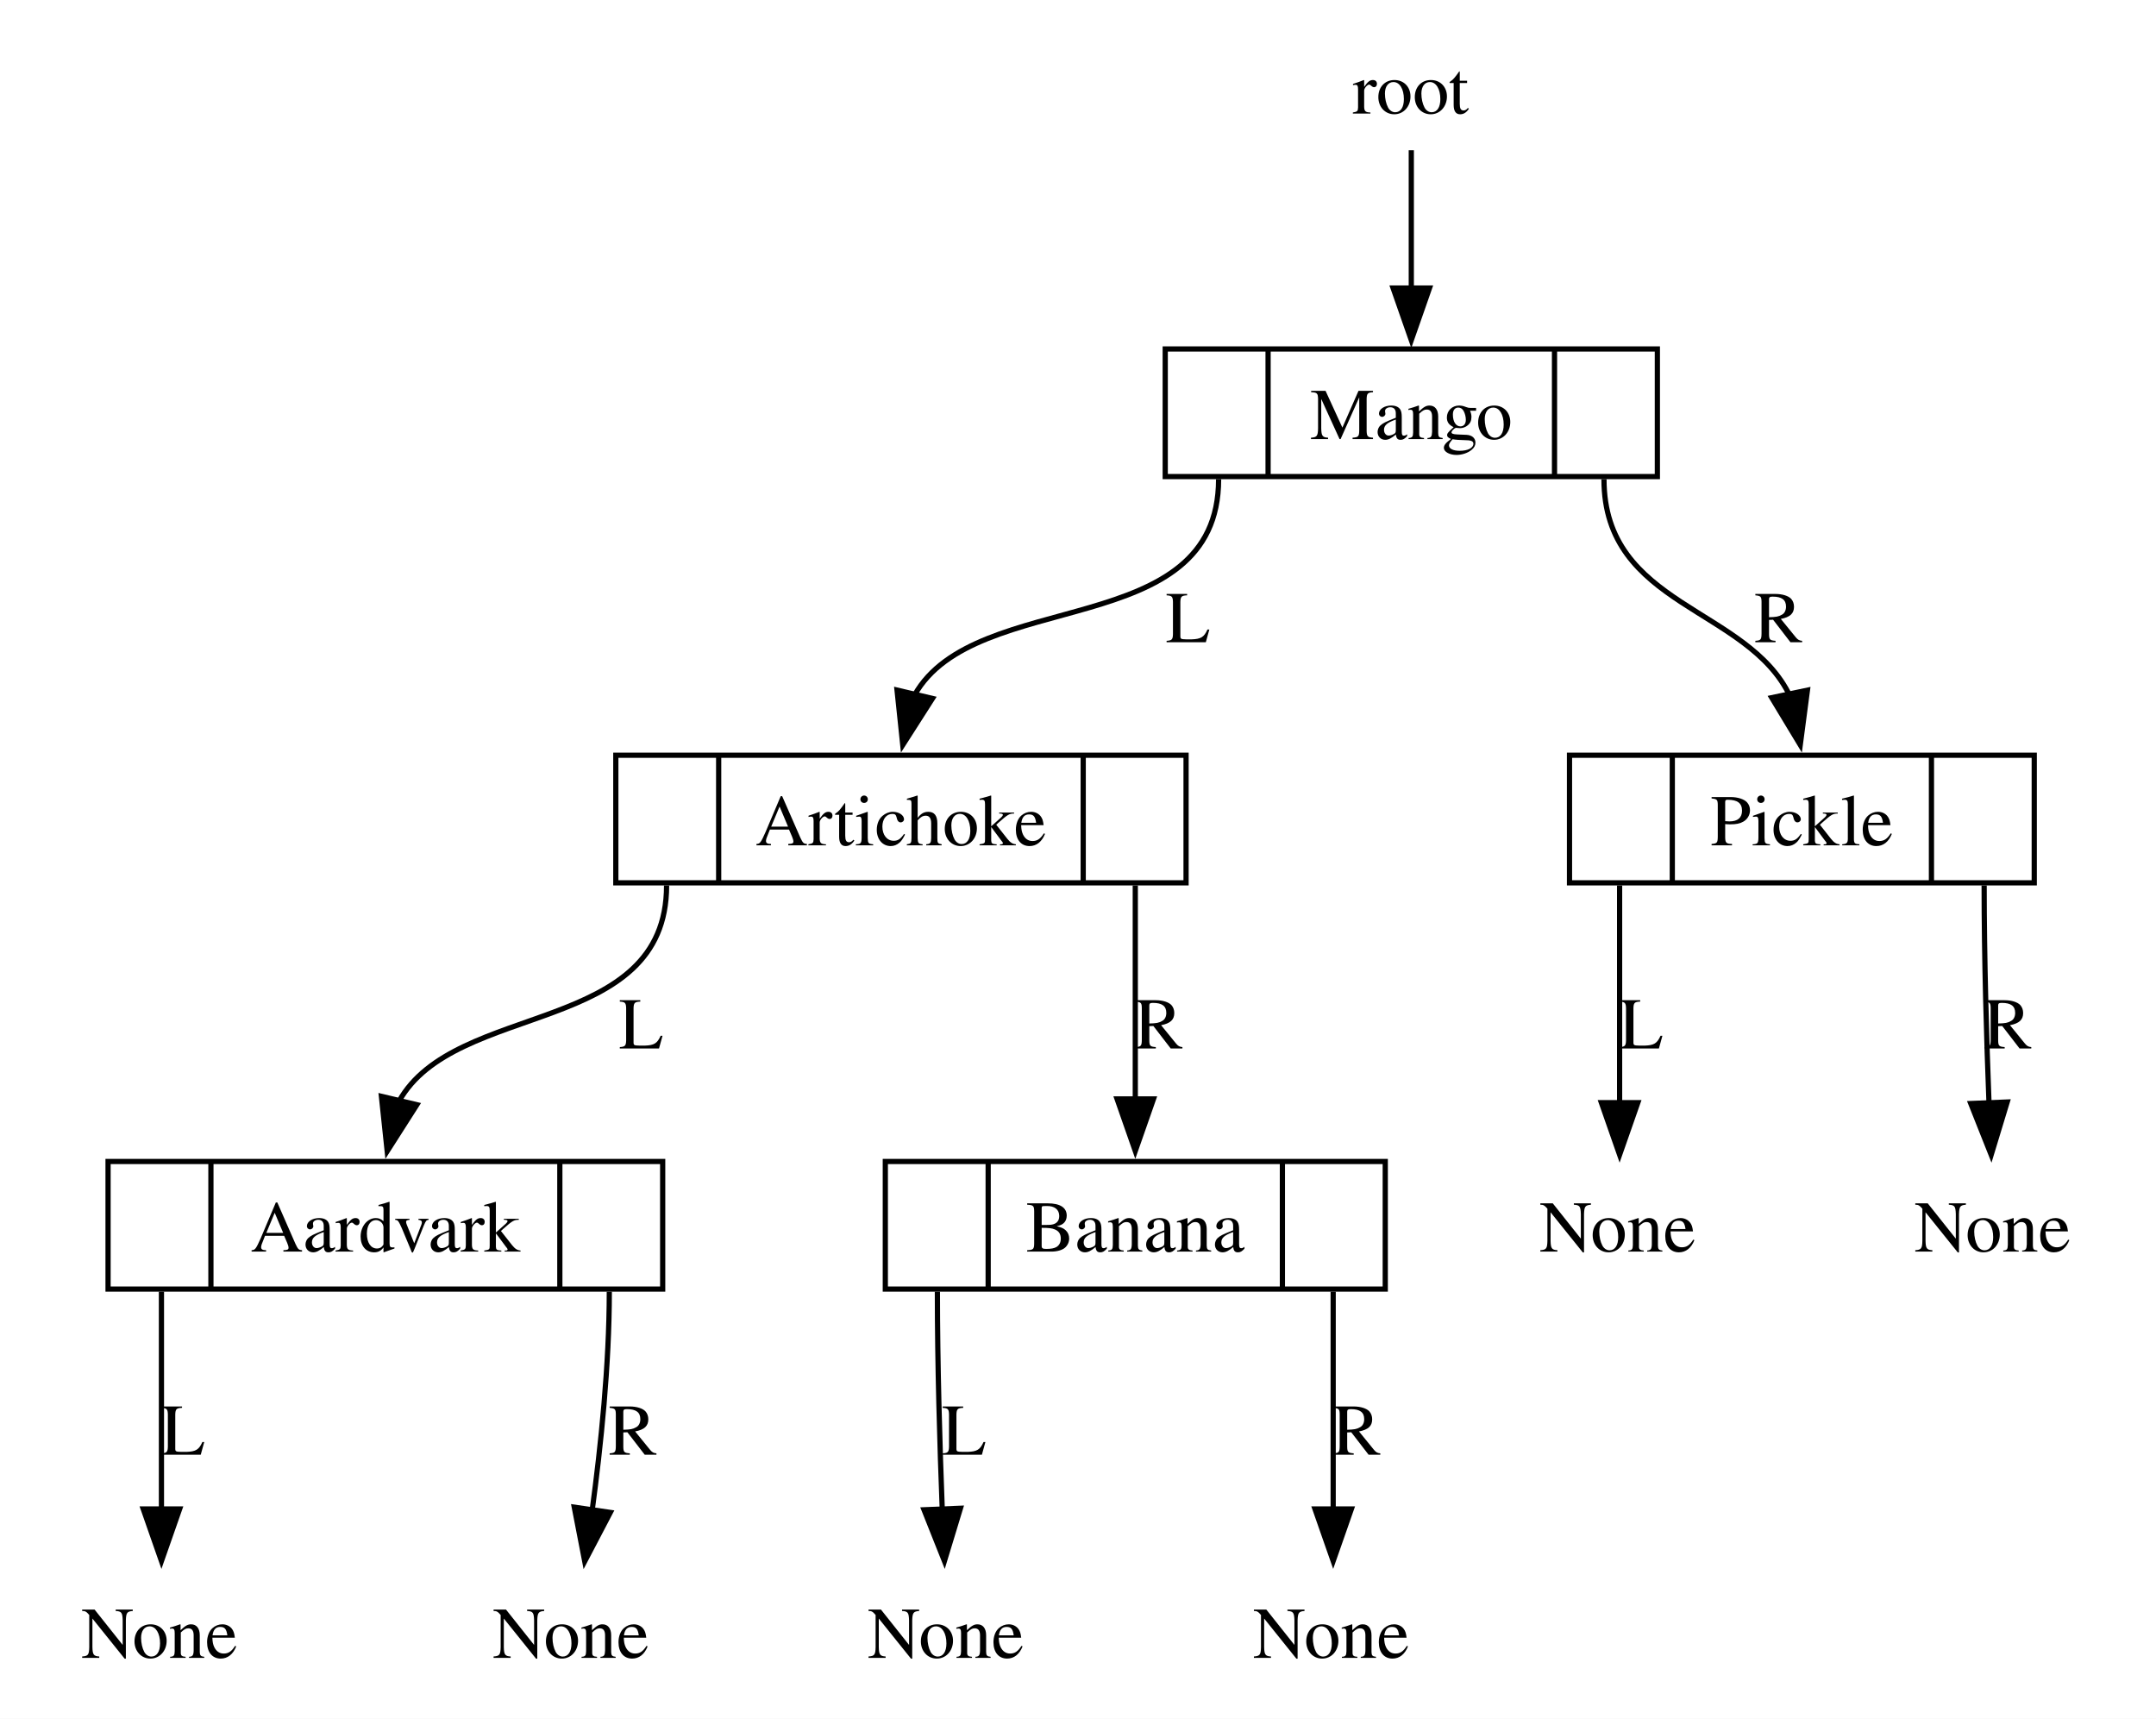
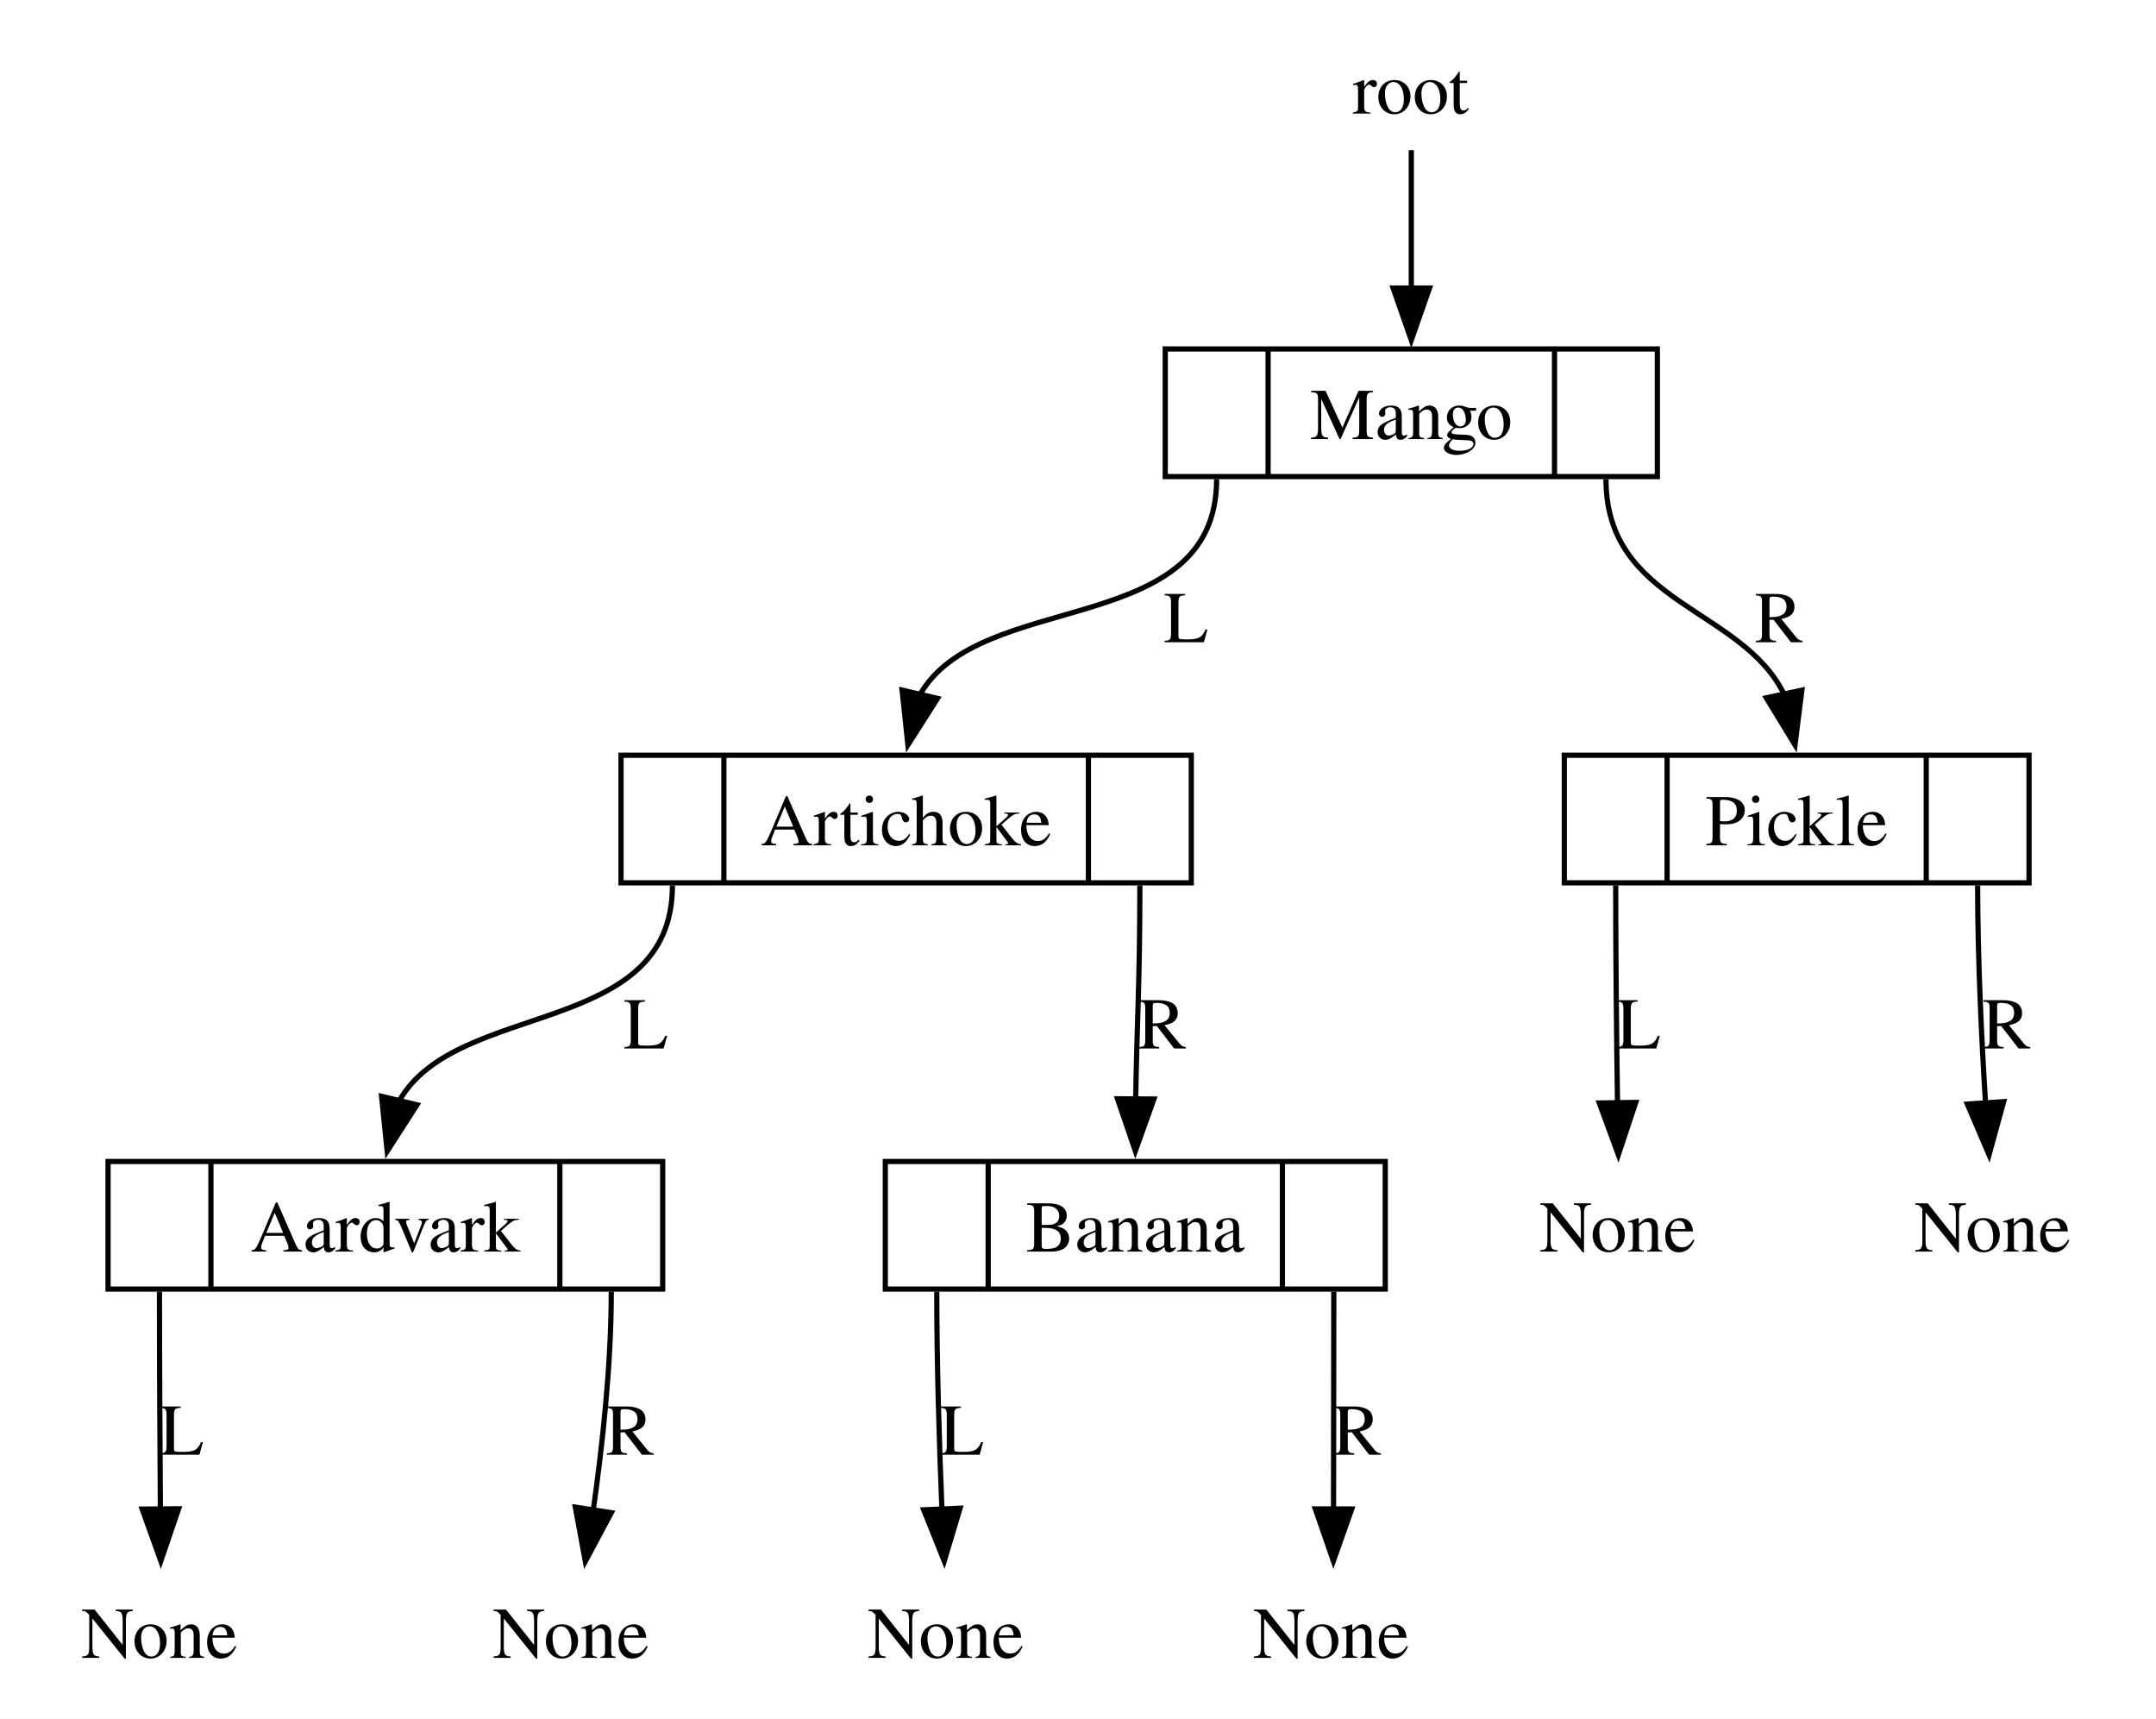
<svg xmlns="http://www.w3.org/2000/svg" width="414pt" height="330pt" viewBox="0.00 0.00 414.00 330.00">
  <g id="graph0" class="graph" transform="scale(1 1) rotate(0) translate(4 326)">
    <polygon fill="white" stroke="none" points="-4,4 -4,-326 410,-326 410,4 -4,4" />
    <g id="node1" class="node">
      <polygon fill="none" stroke="black" stroke-width="0" points="240,-297 240,-321.5 294,-321.5 294,-297 240,-297" />
      <text text-anchor="middle" x="266.88" y="-304.2" font-family="Times,serif" font-size="14.00">root</text>
    </g>
    <g id="node2" class="node">
      <polygon fill="none" stroke="black" points="219.75,-234.5 219.75,-259 314.25,-259 314.25,-234.5 219.75,-234.5" />
      <text text-anchor="middle" x="229.62" y="-241.7" font-family="Times,serif" font-size="14.00"> </text>
      <polyline fill="none" stroke="black" points="239.5,-234.5 239.5,-259" />
      <text text-anchor="middle" x="267" y="-241.7" font-family="Times,serif" font-size="14.00">Mango</text>
      <polyline fill="none" stroke="black" points="294.5,-234.5 294.5,-259" />
      <text text-anchor="middle" x="304.38" y="-241.7" font-family="Times,serif" font-size="14.00"> </text>
    </g>
    <g id="edge1" class="edge">
      <path fill="none" stroke="black" d="M267,-297.15C267,-289.74 267,-279.73 267,-270.65" />
      <polygon fill="black" stroke="black" points="270.5,-270.7 267,-260.7 263.5,-270.7 270.5,-270.7" />
    </g>
    <g id="node3" class="node">
-       <polygon fill="none" stroke="black" points="114.25,-156.5 114.25,-181 223.75,-181 223.75,-156.5 114.25,-156.5" />
-       <text text-anchor="middle" x="124.12" y="-163.7" font-family="Times,serif" font-size="14.00"> </text>
-       <polyline fill="none" stroke="black" points="134,-156.5 134,-181" />
-       <text text-anchor="middle" x="169" y="-163.7" font-family="Times,serif" font-size="14.00">Artichoke</text>
-       <polyline fill="none" stroke="black" points="204,-156.5 204,-181" />
-       <text text-anchor="middle" x="213.88" y="-163.7" font-family="Times,serif" font-size="14.00"> </text>
+       <polygon fill="none" stroke="black" points="115.25,-156.5 115.25,-181 224.75,-181 224.75,-156.5 115.25,-156.5" />
+       <text text-anchor="middle" x="125.12" y="-163.7" font-family="Times,serif" font-size="14.00"> </text>
+       <polyline fill="none" stroke="black" points="135,-156.5 135,-181" />
+       <text text-anchor="middle" x="170" y="-163.7" font-family="Times,serif" font-size="14.00">Artichoke</text>
+       <polyline fill="none" stroke="black" points="205,-156.5 205,-181" />
+       <text text-anchor="middle" x="214.88" y="-163.7" font-family="Times,serif" font-size="14.00"> </text>
    </g>
    <g id="edge2" class="edge">
-       <path fill="none" stroke="black" d="M230,-234C230,-202.7 183.3,-213.37 171.62,-192.56" />
-       <polygon fill="black" stroke="black" points="175.06,-191.9 169.35,-182.97 168.25,-193.51 175.06,-191.9" />
-       <text text-anchor="middle" x="224.12" y="-202.7" font-family="Times,serif" font-size="14.00">L</text>
+       <path fill="none" stroke="black" d="M229.62,-234C229.62,-203.11 183.97,-213.11 172.56,-192.45" />
+       <polygon fill="black" stroke="black" points="176.03,-191.91 170.34,-182.97 169.22,-193.51 176.03,-191.91" />
+       <text text-anchor="middle" x="223.75" y="-202.7" font-family="Times,serif" font-size="14.00">L</text>
    </g>
    <g id="node10" class="node">
-       <polygon fill="none" stroke="black" points="297.38,-156.5 297.38,-181 386.62,-181 386.62,-156.5 297.38,-156.5" />
-       <text text-anchor="middle" x="307.25" y="-163.7" font-family="Times,serif" font-size="14.00"> </text>
-       <polyline fill="none" stroke="black" points="317.12,-156.5 317.12,-181" />
-       <text text-anchor="middle" x="342" y="-163.7" font-family="Times,serif" font-size="14.00">Pickle</text>
-       <polyline fill="none" stroke="black" points="366.88,-156.5 366.88,-181" />
-       <text text-anchor="middle" x="376.75" y="-163.7" font-family="Times,serif" font-size="14.00"> </text>
+       <polygon fill="none" stroke="black" points="296.38,-156.5 296.38,-181 385.62,-181 385.62,-156.5 296.38,-156.5" />
+       <text text-anchor="middle" x="306.25" y="-163.7" font-family="Times,serif" font-size="14.00"> </text>
+       <polyline fill="none" stroke="black" points="316.12,-156.5 316.12,-181" />
+       <text text-anchor="middle" x="341" y="-163.7" font-family="Times,serif" font-size="14.00">Pickle</text>
+       <polyline fill="none" stroke="black" points="365.88,-156.5 365.88,-181" />
+       <text text-anchor="middle" x="375.75" y="-163.7" font-family="Times,serif" font-size="14.00"> </text>
    </g>
    <g id="edge9" class="edge">
-       <path fill="none" stroke="black" d="M304,-234C304,-209.47 331.56,-209.53 339.74,-192.31" />
-       <polygon fill="black" stroke="black" points="343.07,-193.49 341.69,-182.98 336.21,-192.05 343.07,-193.49" />
-       <text text-anchor="middle" x="337.5" y="-202.7" font-family="Times,serif" font-size="14.00">R</text>
+       <path fill="none" stroke="black" d="M304.38,-234C304.38,-210 330.45,-209.38 338.6,-192.68" />
+       <polygon fill="black" stroke="black" points="342,-193.49 340.68,-182.98 335.16,-192.02 342,-193.49" />
+       <text text-anchor="middle" x="337.59" y="-202.7" font-family="Times,serif" font-size="14.00">R</text>
    </g>
    <g id="node4" class="node">
      <polygon fill="none" stroke="black" points="16.75,-78.5 16.75,-103 123.25,-103 123.25,-78.5 16.75,-78.5" />
      <text text-anchor="middle" x="26.62" y="-85.7" font-family="Times,serif" font-size="14.00"> </text>
      <polyline fill="none" stroke="black" points="36.5,-78.5 36.5,-103" />
      <text text-anchor="middle" x="70" y="-85.7" font-family="Times,serif" font-size="14.00">Aardvark</text>
      <polyline fill="none" stroke="black" points="103.5,-78.5 103.5,-103" />
      <text text-anchor="middle" x="113.38" y="-85.7" font-family="Times,serif" font-size="14.00"> </text>
    </g>
    <g id="edge3" class="edge">
-       <path fill="none" stroke="black" d="M124,-156C124,-126.97 83.39,-133.98 72.6,-114.53" />
-       <polygon fill="black" stroke="black" points="76.05,-113.9 70.35,-104.97 69.24,-115.51 76.05,-113.9" />
-       <text text-anchor="middle" x="119.12" y="-124.7" font-family="Times,serif" font-size="14.00">L</text>
+       <path fill="none" stroke="black" d="M125.12,-156C125.12,-126.66 83.67,-134.17 72.66,-114.62" />
+       <polygon fill="black" stroke="black" points="76.08,-113.88 70.35,-104.97 69.27,-115.51 76.08,-113.88" />
+       <text text-anchor="middle" x="120.01" y="-124.7" font-family="Times,serif" font-size="14.00">L</text>
    </g>
    <g id="node7" class="node">
      <polygon fill="none" stroke="black" points="166,-78.5 166,-103 262,-103 262,-78.5 166,-78.5" />
      <text text-anchor="middle" x="175.88" y="-85.7" font-family="Times,serif" font-size="14.00"> </text>
      <polyline fill="none" stroke="black" points="185.75,-78.5 185.75,-103" />
      <text text-anchor="middle" x="214" y="-85.7" font-family="Times,serif" font-size="14.00">Banana</text>
      <polyline fill="none" stroke="black" points="242.25,-78.5 242.25,-103" />
      <text text-anchor="middle" x="252.12" y="-85.7" font-family="Times,serif" font-size="14.00"> </text>
    </g>
    <g id="edge6" class="edge">
-       <path fill="none" stroke="black" d="M214,-156C214,-137.04 214,-129.64 214,-115.01" />
-       <polygon fill="black" stroke="black" points="217.5,-115.01 214,-105.01 210.5,-115.01 217.5,-115.01" />
-       <text text-anchor="middle" x="218.5" y="-124.7" font-family="Times,serif" font-size="14.00">R</text>
+       <path fill="none" stroke="black" d="M214.88,-156C214.88,-137.04 214.3,-129.64 214.08,-115.01" />
+       <polygon fill="black" stroke="black" points="217.58,-114.99 214.01,-105.01 210.58,-115.04 217.58,-114.99" />
+       <text text-anchor="middle" x="219.16" y="-124.7" font-family="Times,serif" font-size="14.00">R</text>
    </g>
    <g id="node5" class="node">
      <polygon fill="none" stroke="black" stroke-width="0" points="0,-0.5 0,-25 54,-25 54,-0.5 0,-0.5" />
      <text text-anchor="middle" x="26.62" y="-7.7" font-family="Times,serif" font-size="14.00">None</text>
    </g>
    <g id="edge4" class="edge">
-       <path fill="none" stroke="black" d="M27,-78C27,-64.07 27,-48.46 27,-36" />
-       <polygon fill="black" stroke="black" points="30.5,-36.29 27,-26.29 23.5,-36.29 30.5,-36.29" />
-       <text text-anchor="middle" x="31.12" y="-46.7" font-family="Times,serif" font-size="14.00">L</text>
+       <path fill="none" stroke="black" d="M26.62,-78C26.62,-64.07 26.71,-48.46 26.8,-36" />
+       <polygon fill="black" stroke="black" points="30.3,-36.32 26.88,-26.29 23.3,-36.26 30.3,-36.32" />
+       <text text-anchor="middle" x="30.87" y="-46.7" font-family="Times,serif" font-size="14.00">L</text>
    </g>
    <g id="node6" class="node">
      <polygon fill="none" stroke="black" stroke-width="0" points="79,-0.5 79,-25 133,-25 133,-0.5 79,-0.5" />
      <text text-anchor="middle" x="105.62" y="-7.7" font-family="Times,serif" font-size="14.00">None</text>
    </g>
    <g id="edge5" class="edge">
-       <path fill="none" stroke="black" d="M113,-78C113,-63.99 111.38,-48.38 109.7,-35.94" />
-       <polygon fill="black" stroke="black" points="113.2,-35.62 108.28,-26.23 106.27,-36.63 113.2,-35.62" />
-       <text text-anchor="middle" x="117.5" y="-46.7" font-family="Times,serif" font-size="14.00">R</text>
+       <path fill="none" stroke="black" d="M113.38,-78C113.38,-63.98 111.67,-48.37 109.9,-35.93" />
+       <polygon fill="black" stroke="black" points="113.39,-35.57 108.4,-26.23 106.47,-36.64 113.39,-35.57" />
+       <text text-anchor="middle" x="116.96" y="-46.7" font-family="Times,serif" font-size="14.00">R</text>
    </g>
    <g id="node8" class="node">
      <polygon fill="none" stroke="black" stroke-width="0" points="151,-0.5 151,-25 205,-25 205,-0.5 151,-0.5" />
      <text text-anchor="middle" x="177.62" y="-7.7" font-family="Times,serif" font-size="14.00">None</text>
    </g>
    <g id="edge7" class="edge">
-       <path fill="none" stroke="black" d="M176,-78C176,-64.06 176.46,-48.45 176.94,-36" />
-       <polygon fill="black" stroke="black" points="180.43,-36.42 177.35,-26.28 173.43,-36.13 180.43,-36.42" />
-       <text text-anchor="middle" x="181.12" y="-46.7" font-family="Times,serif" font-size="14.00">L</text>
+       <path fill="none" stroke="black" d="M175.88,-78C175.88,-64.06 176.37,-48.45 176.88,-36" />
+       <polygon fill="black" stroke="black" points="180.36,-36.43 177.31,-26.28 173.37,-36.12 180.36,-36.43" />
+       <text text-anchor="middle" x="180.69" y="-46.7" font-family="Times,serif" font-size="14.00">L</text>
    </g>
    <g id="node9" class="node">
      <polygon fill="none" stroke="black" stroke-width="0" points="225,-0.5 225,-25 279,-25 279,-0.5 225,-0.5" />
      <text text-anchor="middle" x="251.62" y="-7.7" font-family="Times,serif" font-size="14.00">None</text>
    </g>
    <g id="edge8" class="edge">
-       <path fill="none" stroke="black" d="M252,-78C252,-64.07 252,-48.46 252,-36" />
-       <polygon fill="black" stroke="black" points="255.5,-36.29 252,-26.29 248.5,-36.29 255.5,-36.29" />
-       <text text-anchor="middle" x="256.5" y="-46.7" font-family="Times,serif" font-size="14.00">R</text>
+       <path fill="none" stroke="black" d="M252.12,-78C252.12,-64.07 252.1,-48.46 252.07,-36" />
+       <polygon fill="black" stroke="black" points="255.57,-36.28 252.04,-26.29 248.57,-36.3 255.57,-36.28" />
+       <text text-anchor="middle" x="256.61" y="-46.7" font-family="Times,serif" font-size="14.00">R</text>
    </g>
    <g id="node11" class="node">
      <polygon fill="none" stroke="black" stroke-width="0" points="280,-78.5 280,-103 334,-103 334,-78.5 280,-78.5" />
      <text text-anchor="middle" x="306.62" y="-85.7" font-family="Times,serif" font-size="14.00">None</text>
    </g>
    <g id="edge10" class="edge">
-       <path fill="none" stroke="black" d="M307,-156C307,-142.07 307,-126.46 307,-114" />
-       <polygon fill="black" stroke="black" points="310.5,-114.29 307,-104.29 303.5,-114.29 310.5,-114.29" />
-       <text text-anchor="middle" x="311.12" y="-124.7" font-family="Times,serif" font-size="14.00">L</text>
+       <path fill="none" stroke="black" d="M306.25,-156C306.25,-142.07 306.42,-126.46 306.6,-114" />
+       <polygon fill="black" stroke="black" points="310.1,-114.34 306.76,-104.29 303.1,-114.23 310.1,-114.34" />
+       <text text-anchor="middle" x="310.62" y="-124.7" font-family="Times,serif" font-size="14.00">L</text>
    </g>
    <g id="node12" class="node">
      <polygon fill="none" stroke="black" stroke-width="0" points="352,-78.5 352,-103 406,-103 406,-78.5 352,-78.5" />
      <text text-anchor="middle" x="378.62" y="-85.7" font-family="Times,serif" font-size="14.00">None</text>
    </g>
    <g id="edge11" class="edge">
-       <path fill="none" stroke="black" d="M377,-156C377,-142.06 377.46,-126.45 377.94,-114" />
-       <polygon fill="black" stroke="black" points="381.43,-114.42 378.35,-104.28 374.43,-114.13 381.43,-114.42" />
-       <text text-anchor="middle" x="381.5" y="-124.7" font-family="Times,serif" font-size="14.00">R</text>
+       <path fill="none" stroke="black" d="M375.75,-156C375.75,-142.05 376.5,-126.44 377.28,-113.99" />
+       <polygon fill="black" stroke="black" points="380.75,-114.49 377.94,-104.28 373.77,-114.02 380.75,-114.49" />
+       <text text-anchor="middle" x="381.3" y="-124.7" font-family="Times,serif" font-size="14.00">R</text>
    </g>
  </g>
</svg>
